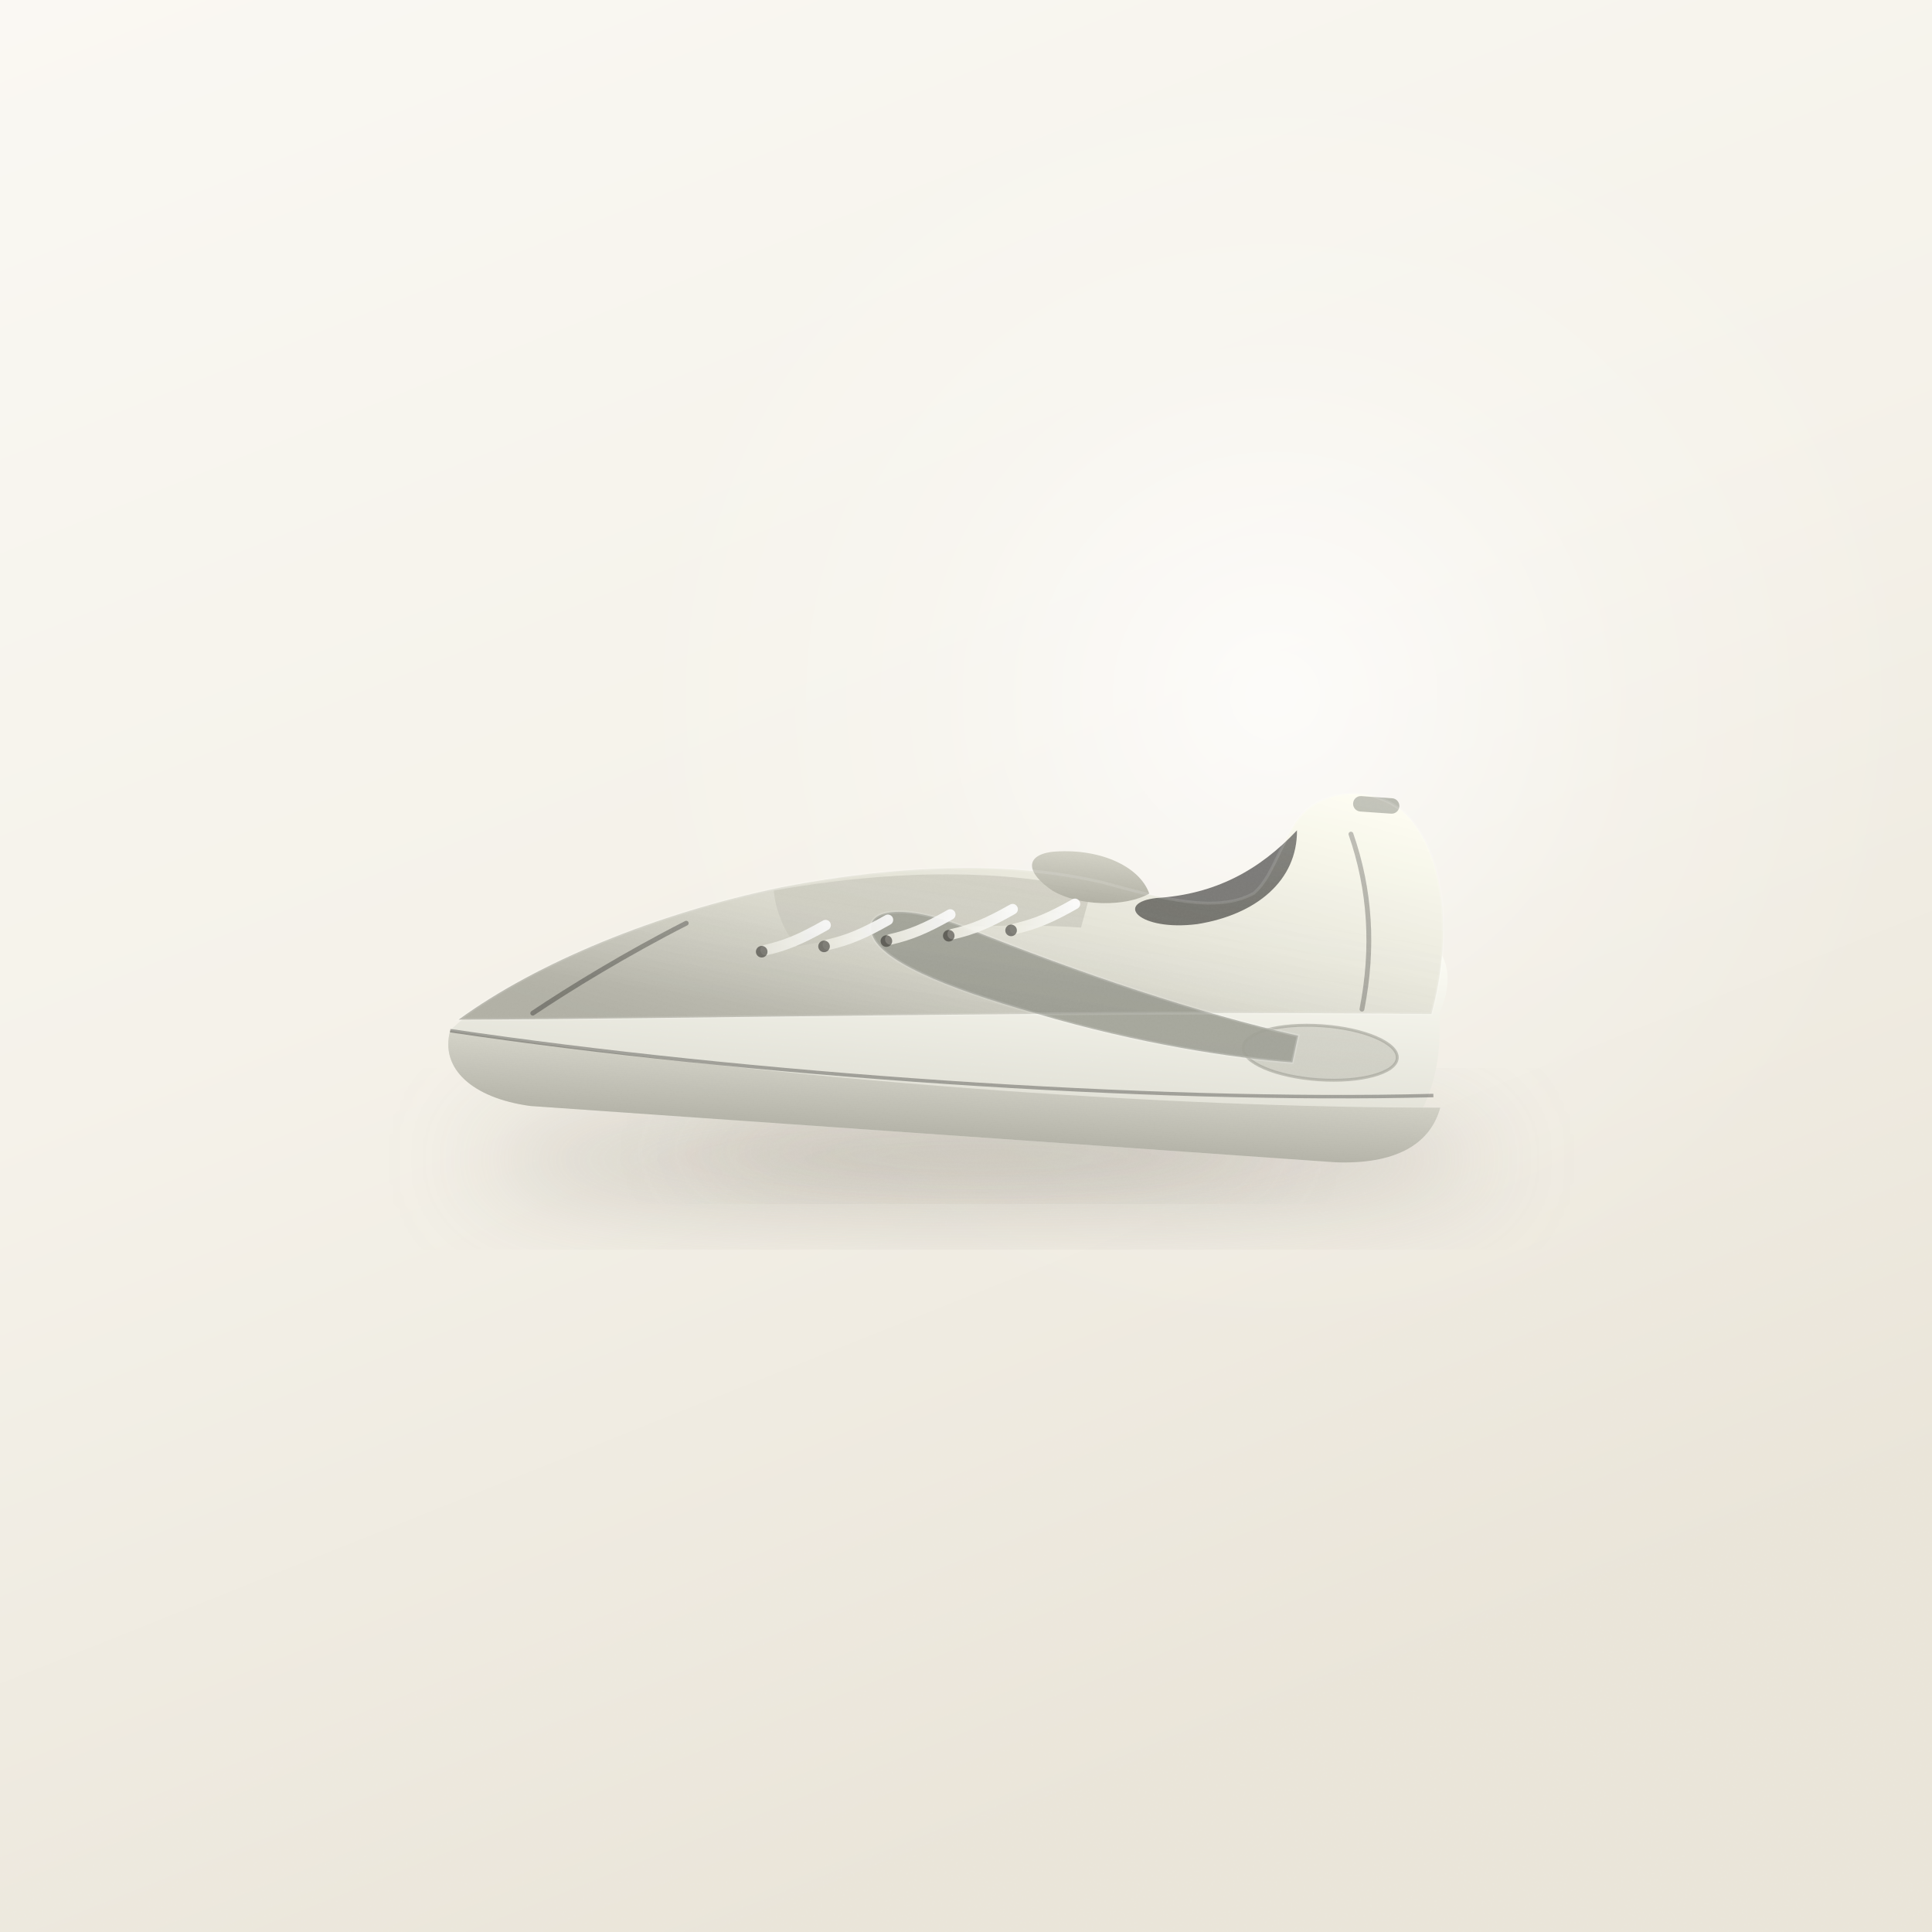
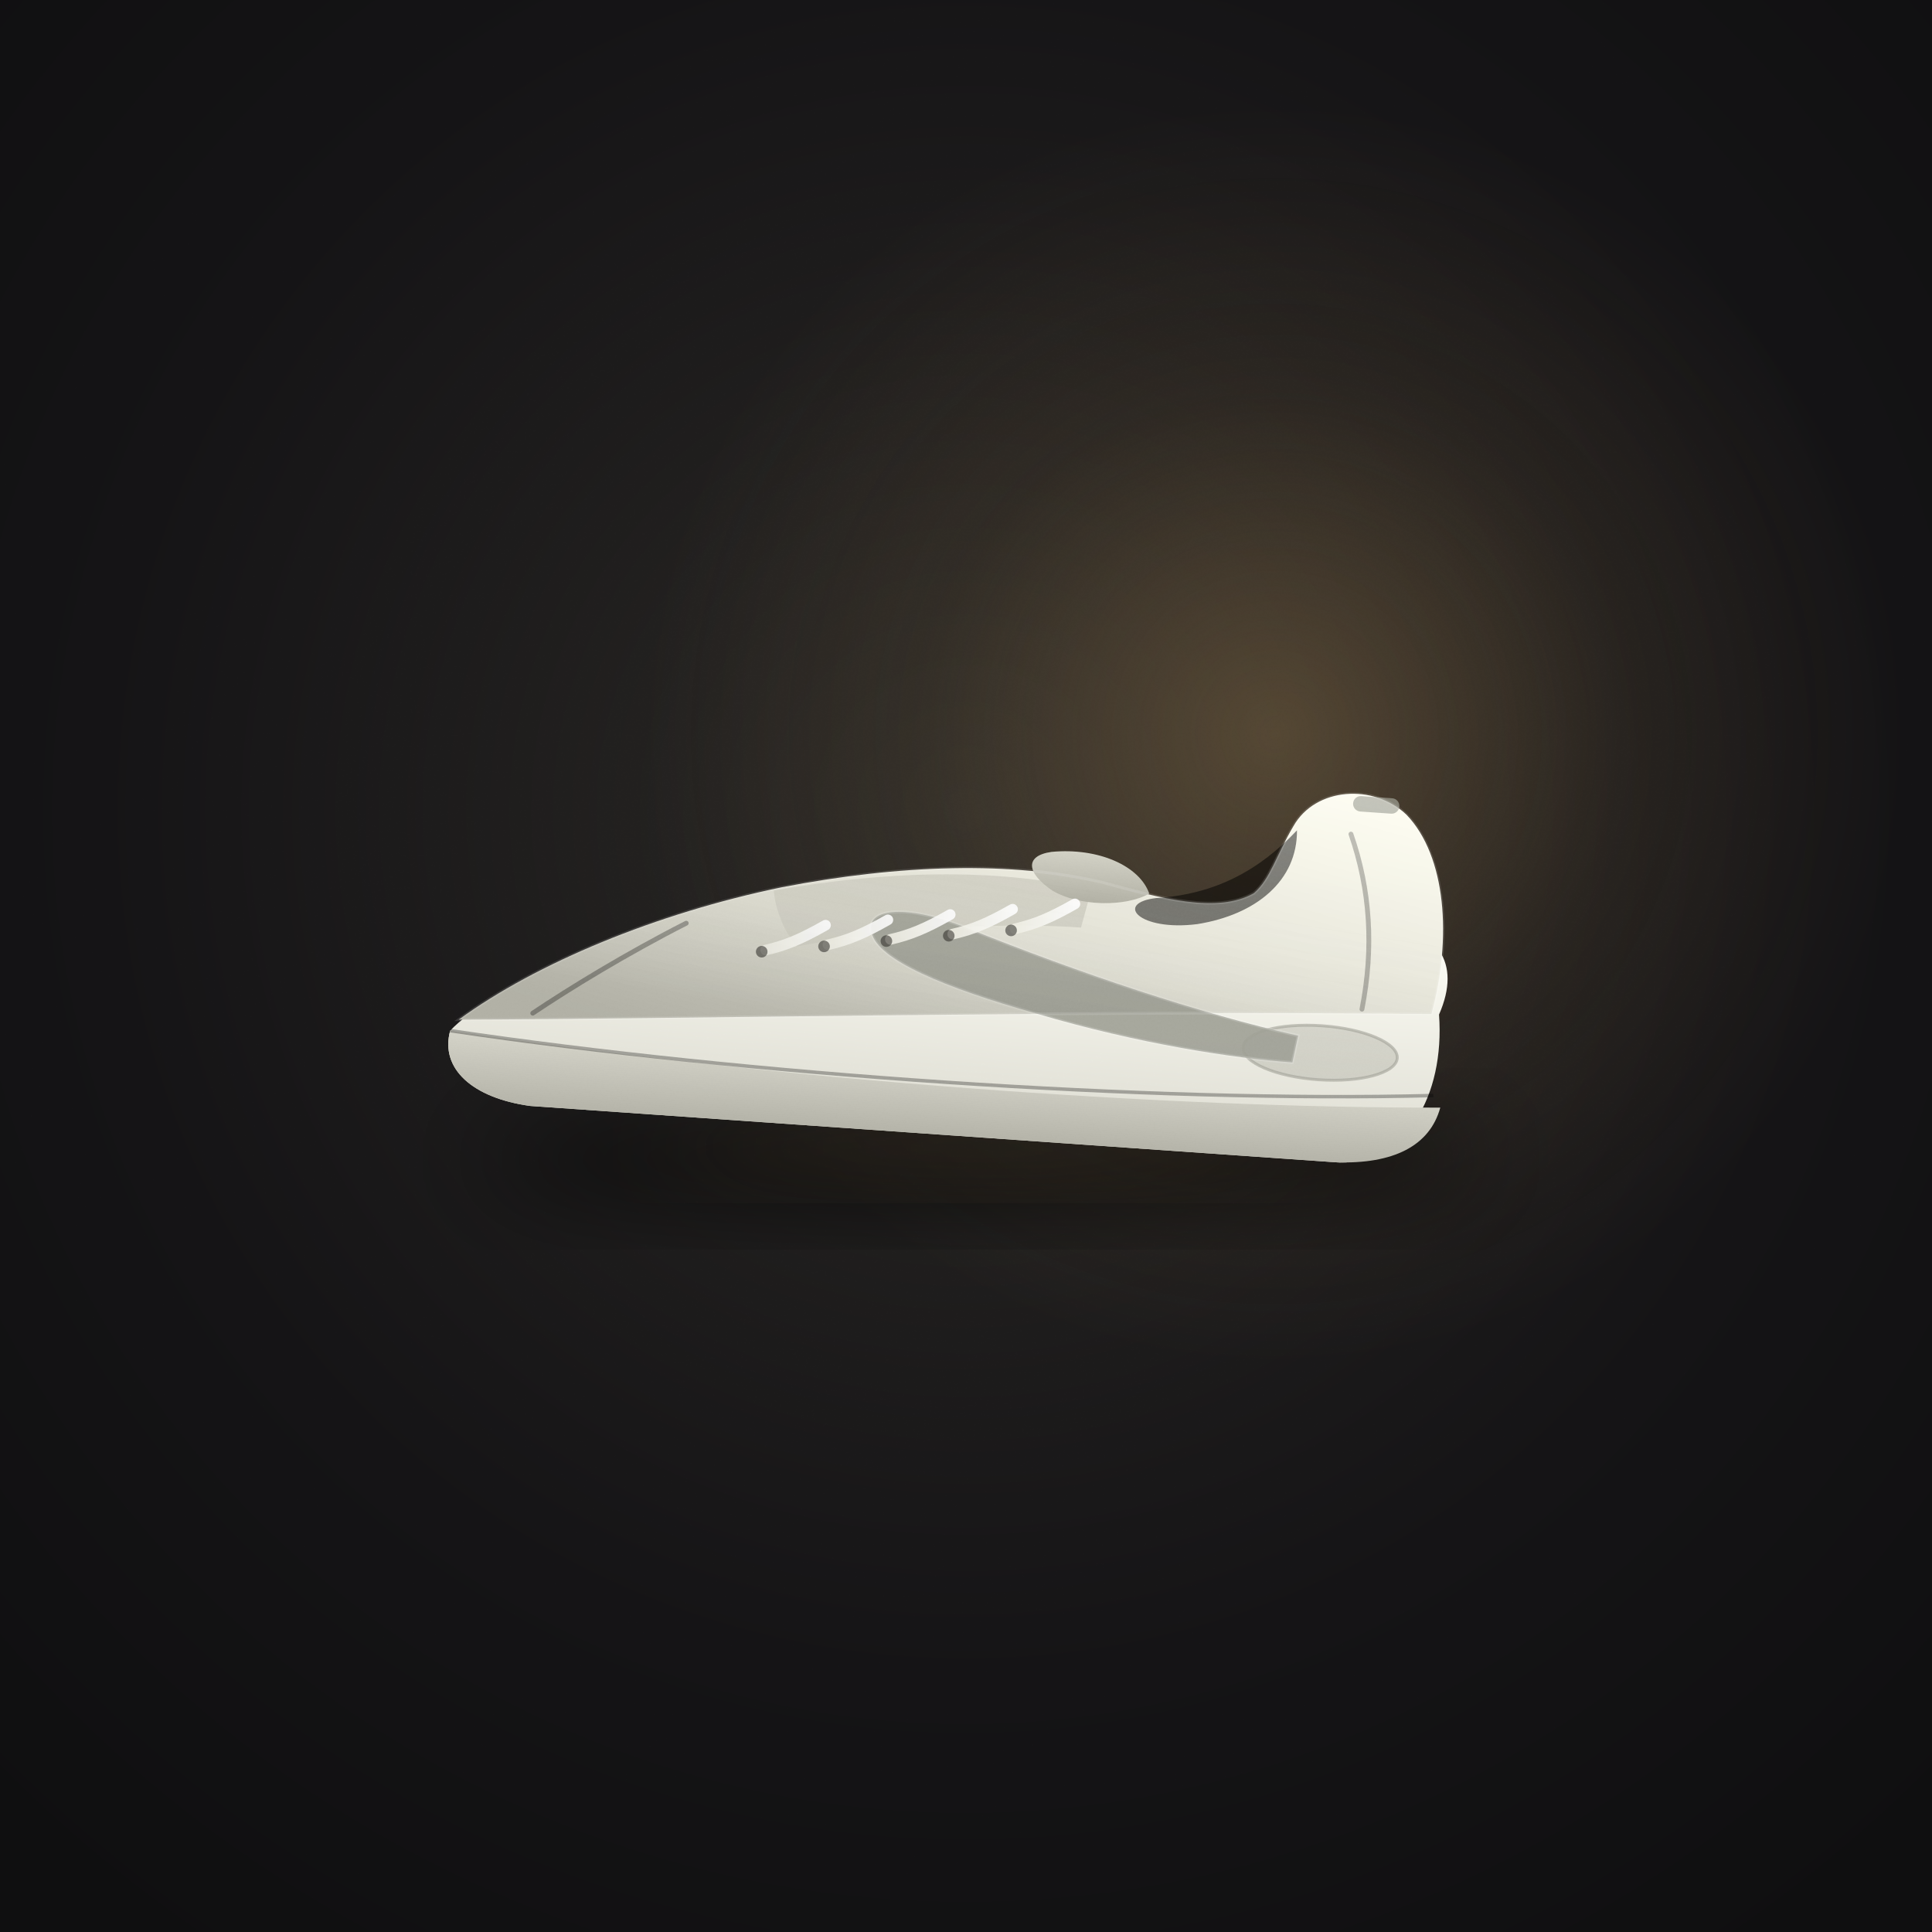
<svg xmlns="http://www.w3.org/2000/svg" viewBox="0 0 1000 1000" width="1000" height="1000" role="img">
  <defs>
-     <linearGradient id="bg" x1="0" y1="0" x2="0.4" y2="1">
-       <stop offset="0" stop-color="#faf8f3" />
-       <stop offset="0.5" stop-color="#f5f2ea" />
-       <stop offset="1" stop-color="#eae5d9" />
-     </linearGradient>
+     <radialGradient id="bg" cx="0.5" cy="0.42" r="0.72">
+       <stop offset="0" stop-color="#2a2825" />
+       <stop offset="0.62" stop-color="#151416" />
+       <stop offset="1" stop-color="#0f0f10" />
+     </radialGradient>
    <radialGradient id="bloom">
-       <stop offset="0" stop-color="#ffffff" stop-opacity="0.75" />
-       <stop offset="0.55" stop-color="#ffffff" stop-opacity="0.2" />
-       <stop offset="1" stop-color="#ffffff" stop-opacity="0" />
+       <stop offset="0" stop-color="#c9a063" stop-opacity="0.3" />
+       <stop offset="0.55" stop-color="#c9a063" stop-opacity="0.08" />
+       <stop offset="1" stop-color="#c9a063" stop-opacity="0" />
    </radialGradient>
    <linearGradient id="upperGrad" x1="0.1" y1="0" x2="0.8" y2="1">
      <stop offset="0" stop-color="#fefdf1" />
      <stop offset="0.5" stop-color="#e4e3d7" />
      <stop offset="1" stop-color="#c2c1b5" />
    </linearGradient>
    <linearGradient id="midGrad" x1="0" y1="0" x2="0" y2="1">
      <stop offset="0" stop-color="#fffff8" />
      <stop offset="1" stop-color="#dcdbd0" />
    </linearGradient>
    <linearGradient id="soleGrad" x1="0" y1="0" x2="0" y2="1">
      <stop offset="0" stop-color="#d4d3c8" />
      <stop offset="1" stop-color="#b4b3a8" />
    </linearGradient>
    <linearGradient id="collarGrad" x1="0" y1="0" x2="0" y2="1">
      <stop offset="0" stop-color="#d2d1c5" />
      <stop offset="1" stop-color="#b0afa3" />
    </linearGradient>
    <linearGradient id="lace" x1="0" y1="0" x2="1" y2="0">
      <stop offset="0" stop-color="#ffffff" />
      <stop offset="1" stop-color="#f2f1e6" />
    </linearGradient>
    <linearGradient id="sheen" x1="0" y1="0" x2="0.3" y2="1">
      <stop offset="0" stop-color="#ffffff" stop-opacity="0.22" />
      <stop offset="0.45" stop-color="#ffffff" stop-opacity="0.02" />
      <stop offset="1" stop-color="#000000" stop-opacity="0.18" />
    </linearGradient>
    <filter id="soft" x="-40%" y="-40%" width="180%" height="180%">
      <feGaussianBlur stdDeviation="26" />
    </filter>
    <filter id="grain">
      <feTurbulence type="fractalNoise" baseFrequency="0.9" numOctaves="3" seed="35" />
      <feColorMatrix type="saturate" values="0" />
    </filter>
  </defs>
  <rect width="1000" height="1000" fill="url(#bg)" />
-   <circle cx="660" cy="360" r="340" fill="url(#bloom)" />
-   <ellipse cx="508" cy="600" rx="262" ry="26" fill="#8a8378" opacity="0.34" filter="url(#soft)" />
-   <ellipse cx="508" cy="596" rx="150" ry="15" fill="#6b6459" opacity="0.24" filter="url(#soft)" />
+   <circle cx="660" cy="380" r="330" fill="url(#bloom)" />
+   <ellipse cx="508" cy="600" rx="262" ry="26" fill="#000" opacity="0.6" filter="url(#soft)" />
+   <ellipse cx="508" cy="594" rx="160" ry="16" fill="#c9a063" opacity="0.14" filter="url(#soft)" />
  <g transform="">
    <g transform="scale(-1 1) translate(-1000 0)">
      <g transform="rotate(-4 500 500)">
        <g transform="translate(150 250)">
          <path d="M104 258 C94 230, 108 214, 138 212 L470 242 C545 256, 596 280, 614 302 C618 322, 600 336, 570 338 L150 338 C116 336, 98 300, 104 258 Z" fill="url(#midGrad)" />
          <ellipse cx="164" cy="282" rx="40" ry="14" fill="#a0a196" opacity="0.35" />
          <ellipse cx="164" cy="282" rx="40" ry="14" fill="none" stroke="#a0a196" stroke-opacity="0.6" stroke-width="1.5" />
          <path d="M100 306 C104 326, 122 337, 152 338 L570 338 C600 336, 618 322, 614 302 C440 316, 240 316, 100 306 Z" fill="url(#soleGrad)" />
          <path d="M104 300 C250 314, 460 314, 614 302" fill="none" stroke="#000" stroke-opacity="0.3" stroke-width="1.8" />
          <path d="M108 258 C100 218, 106 176, 128 156 C146 141, 176 145, 186 166 C194 182, 196 194, 204 202 C222 214, 252 208, 282 202 C330 194, 388 200, 448 216 C512 234, 572 264, 610 296 C500 288, 280 268, 108 258 Z" fill="url(#upperGrad)" />
          <path d="M288 206 C340 198, 396 204, 452 218 C450 230, 444 240, 438 246 C384 232, 330 226, 292 226 Z" fill="#cecdc1" opacity="0.85" />
          <path d="M176 274 C228 266, 290 250, 352 230 C384 220, 404 224, 400 236 C396 250, 360 262, 312 272 C258 284, 208 288, 178 288 Z" fill="#a0a196" opacity="0.92" />
          <path d="M176 274 C228 266, 290 250, 352 230 C384 220, 404 224, 400 236 C396 250, 360 262, 312 272 C258 284, 208 288, 178 288 Z" fill="none" stroke="#fff" stroke-opacity="0.16" stroke-width="1.5" />
          <path d="M496 238 C526 256, 554 276, 572 290" fill="none" stroke="#000" stroke-opacity="0.3" stroke-width="2.5" stroke-linecap="round" />
          <path d="M156 168 C144 196, 140 226, 144 258" fill="none" stroke="#000" stroke-opacity="0.26" stroke-width="2.5" stroke-linecap="round" />
          <path d="M258 206 C264 192, 286 184, 310 188 C324 191, 322 200, 308 208 C294 215, 270 214, 258 206 Z" fill="url(#collarGrad)" />
          <path d="M184 168 C202 190, 224 204, 254 208 C276 212, 262 226, 232 220 C202 213, 182 194, 184 168 Z" fill="#000" fill-opacity="0.5" />
          <path d="M296 214 C308 222, 316 226, 326 229" stroke="url(#lace)" stroke-width="5.5" stroke-linecap="round" fill="none" opacity="0.9" />
          <circle cx="328" cy="230" r="3" fill="#24231f" opacity="0.55" />
          <path d="M328 219 C340 227, 348 231, 358 234" stroke="url(#lace)" stroke-width="5.5" stroke-linecap="round" fill="none" opacity="0.9" />
          <circle cx="360" cy="235" r="3" fill="#24231f" opacity="0.55" />
          <path d="M360 224 C372 232, 380 236, 390 239" stroke="url(#lace)" stroke-width="5.5" stroke-linecap="round" fill="none" opacity="0.9" />
          <circle cx="392" cy="240" r="3" fill="#24231f" opacity="0.55" />
          <path d="M392 229 C404 237, 412 241, 422 244" stroke="url(#lace)" stroke-width="5.5" stroke-linecap="round" fill="none" opacity="0.9" />
          <circle cx="424" cy="245" r="3" fill="#24231f" opacity="0.55" />
          <path d="M424 234 C436 242, 444 246, 454 249" stroke="url(#lace)" stroke-width="5.5" stroke-linecap="round" fill="none" opacity="0.9" />
          <circle cx="456" cy="250" r="3" fill="#24231f" opacity="0.55" />
          <rect x="132" y="148" width="24" height="8" rx="4" fill="#a0a196" opacity="0.7" />
          <path d="M108 258 C100 218, 106 176, 128 156 C146 141, 176 145, 186 166 C194 182, 196 194, 204 202 C222 214, 252 208, 282 202 C330 194, 388 200, 448 216 C512 234, 572 264, 610 296 C500 288, 280 268, 108 258 Z" fill="url(#sheen)" opacity="0.5" />
          <path d="M108 258 C100 218, 106 176, 128 156 C146 141, 176 145, 186 166 C194 182, 196 194, 204 202 C222 214, 252 208, 282 202 C330 194, 388 200, 448 216 C512 234, 572 264, 610 296 C500 288, 280 268, 108 258 Z" fill="none" stroke="#fff" stroke-opacity="0.12" stroke-width="1.5" />
        </g>
      </g>
    </g>
  </g>
  <rect width="1000" height="1000" filter="url(#grain)" opacity="0.045" style="mix-blend-mode:overlay" />
</svg>
